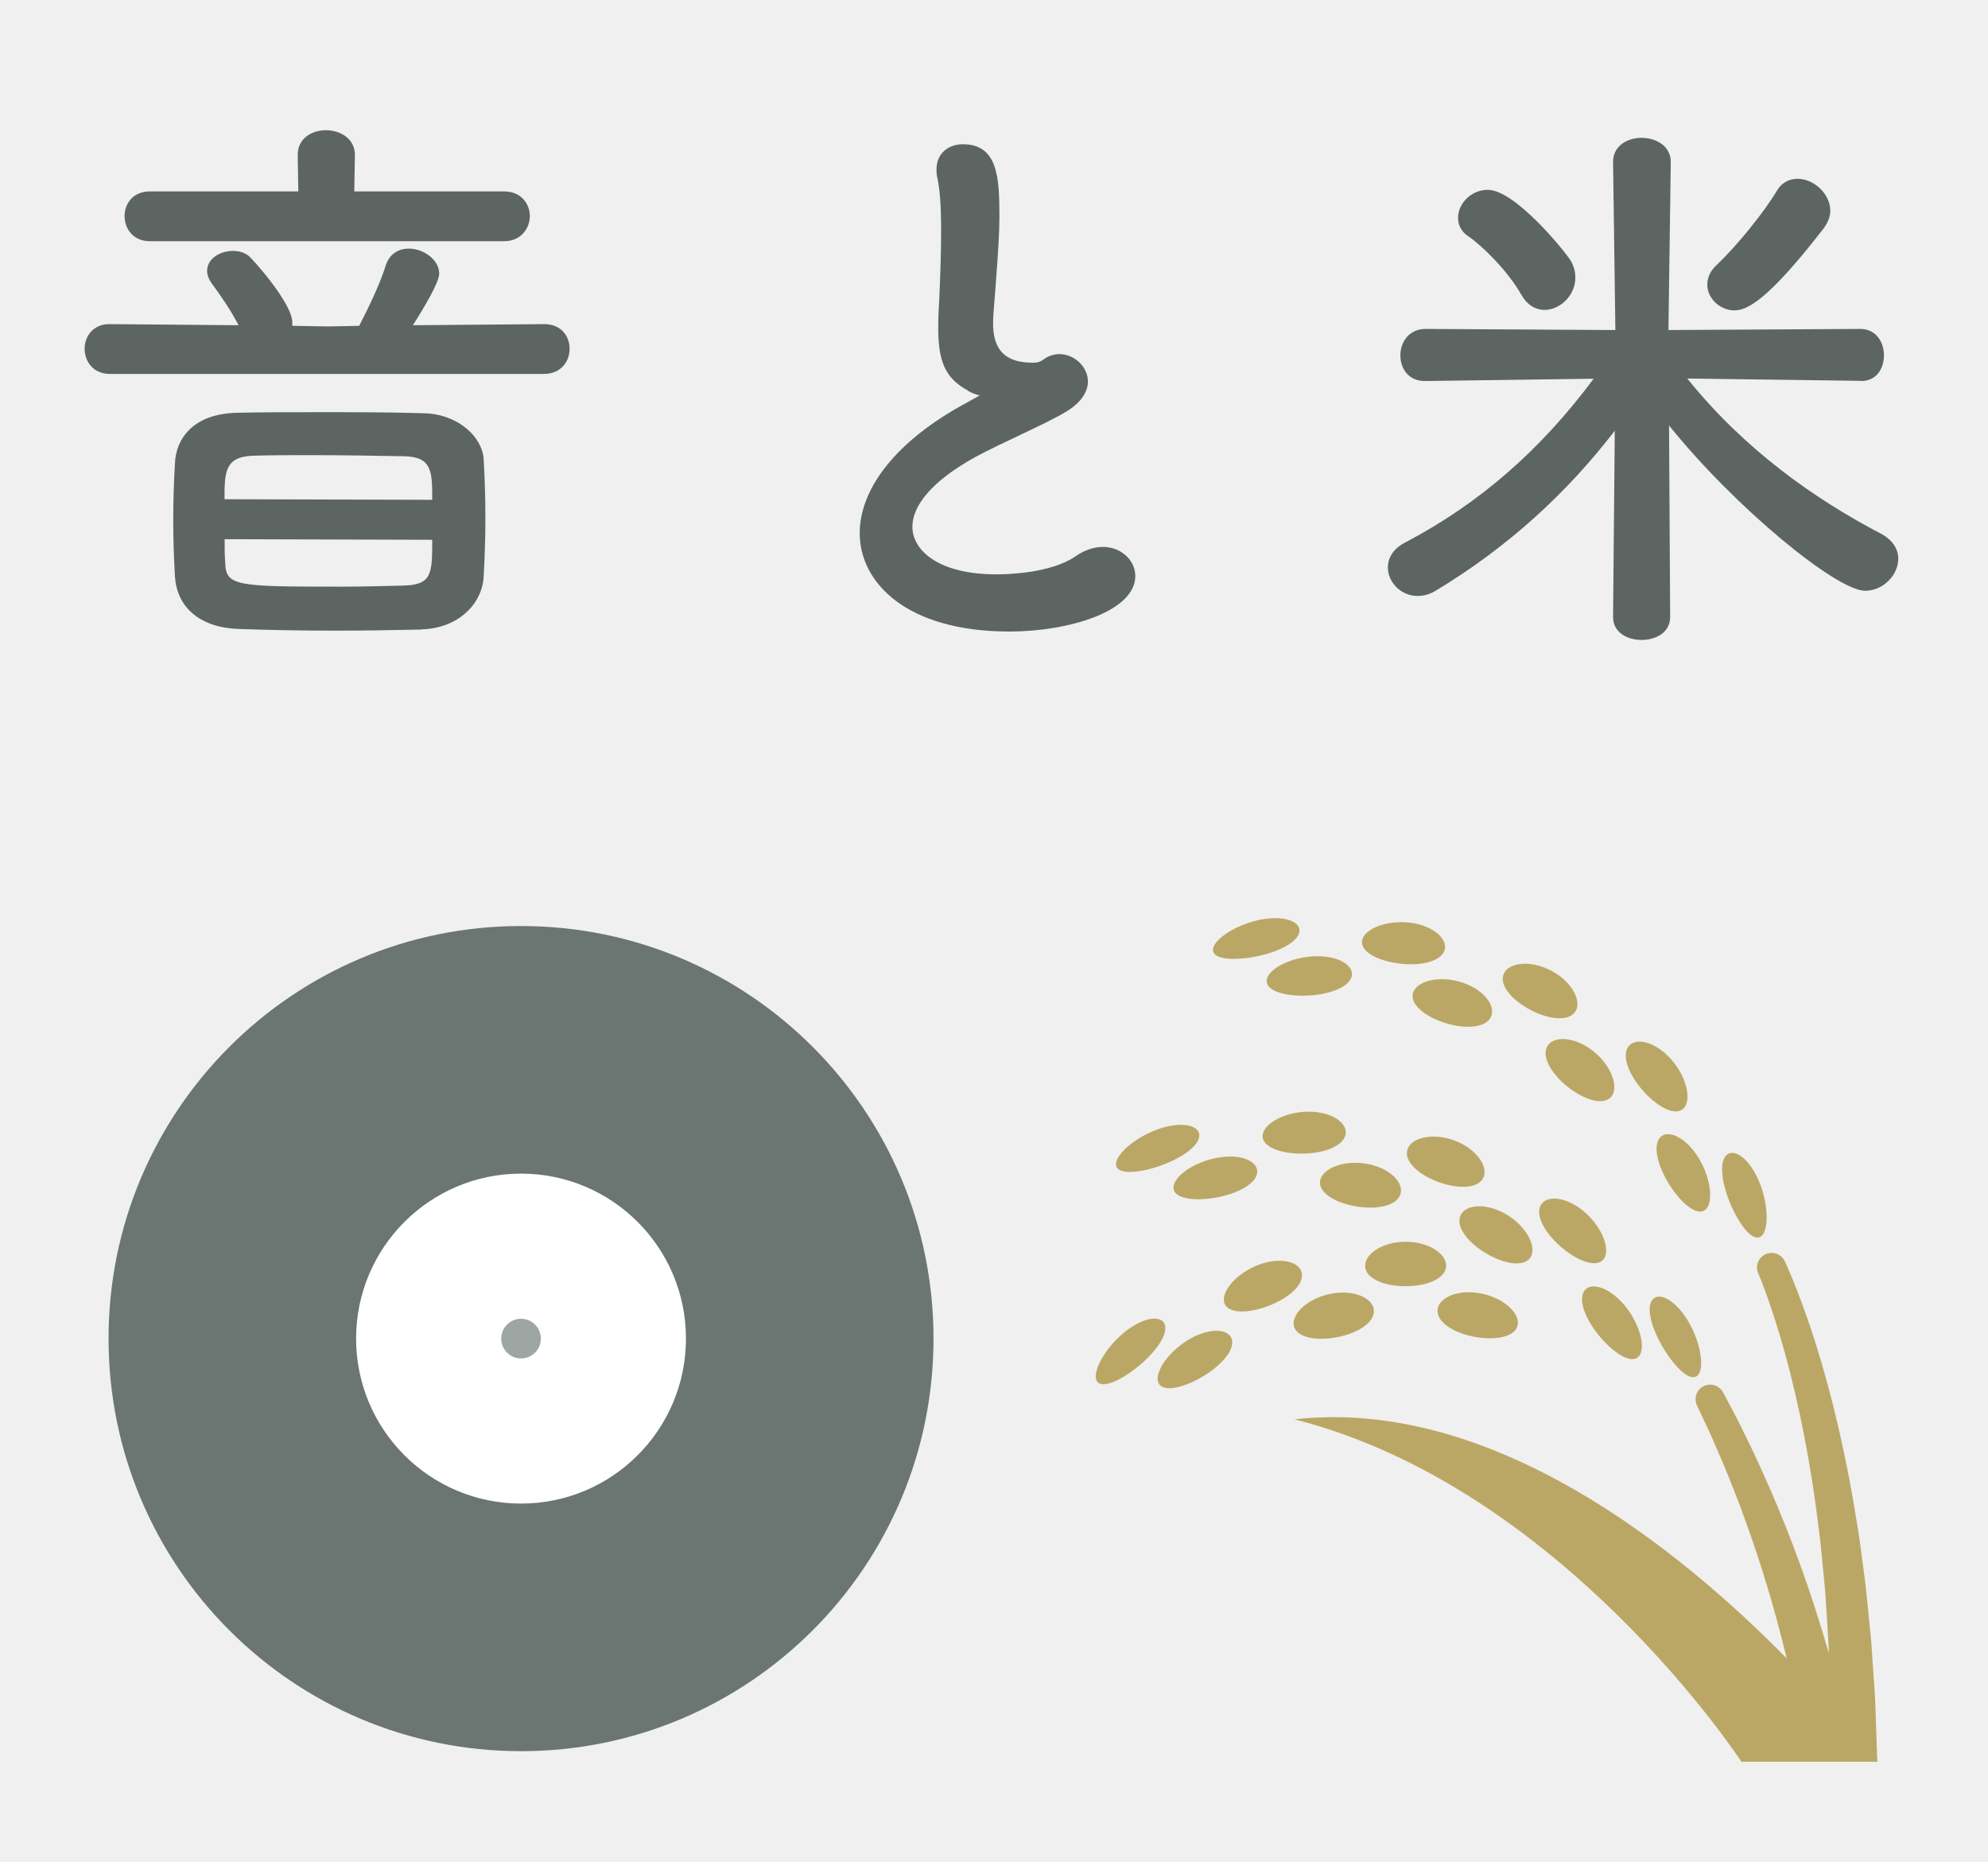
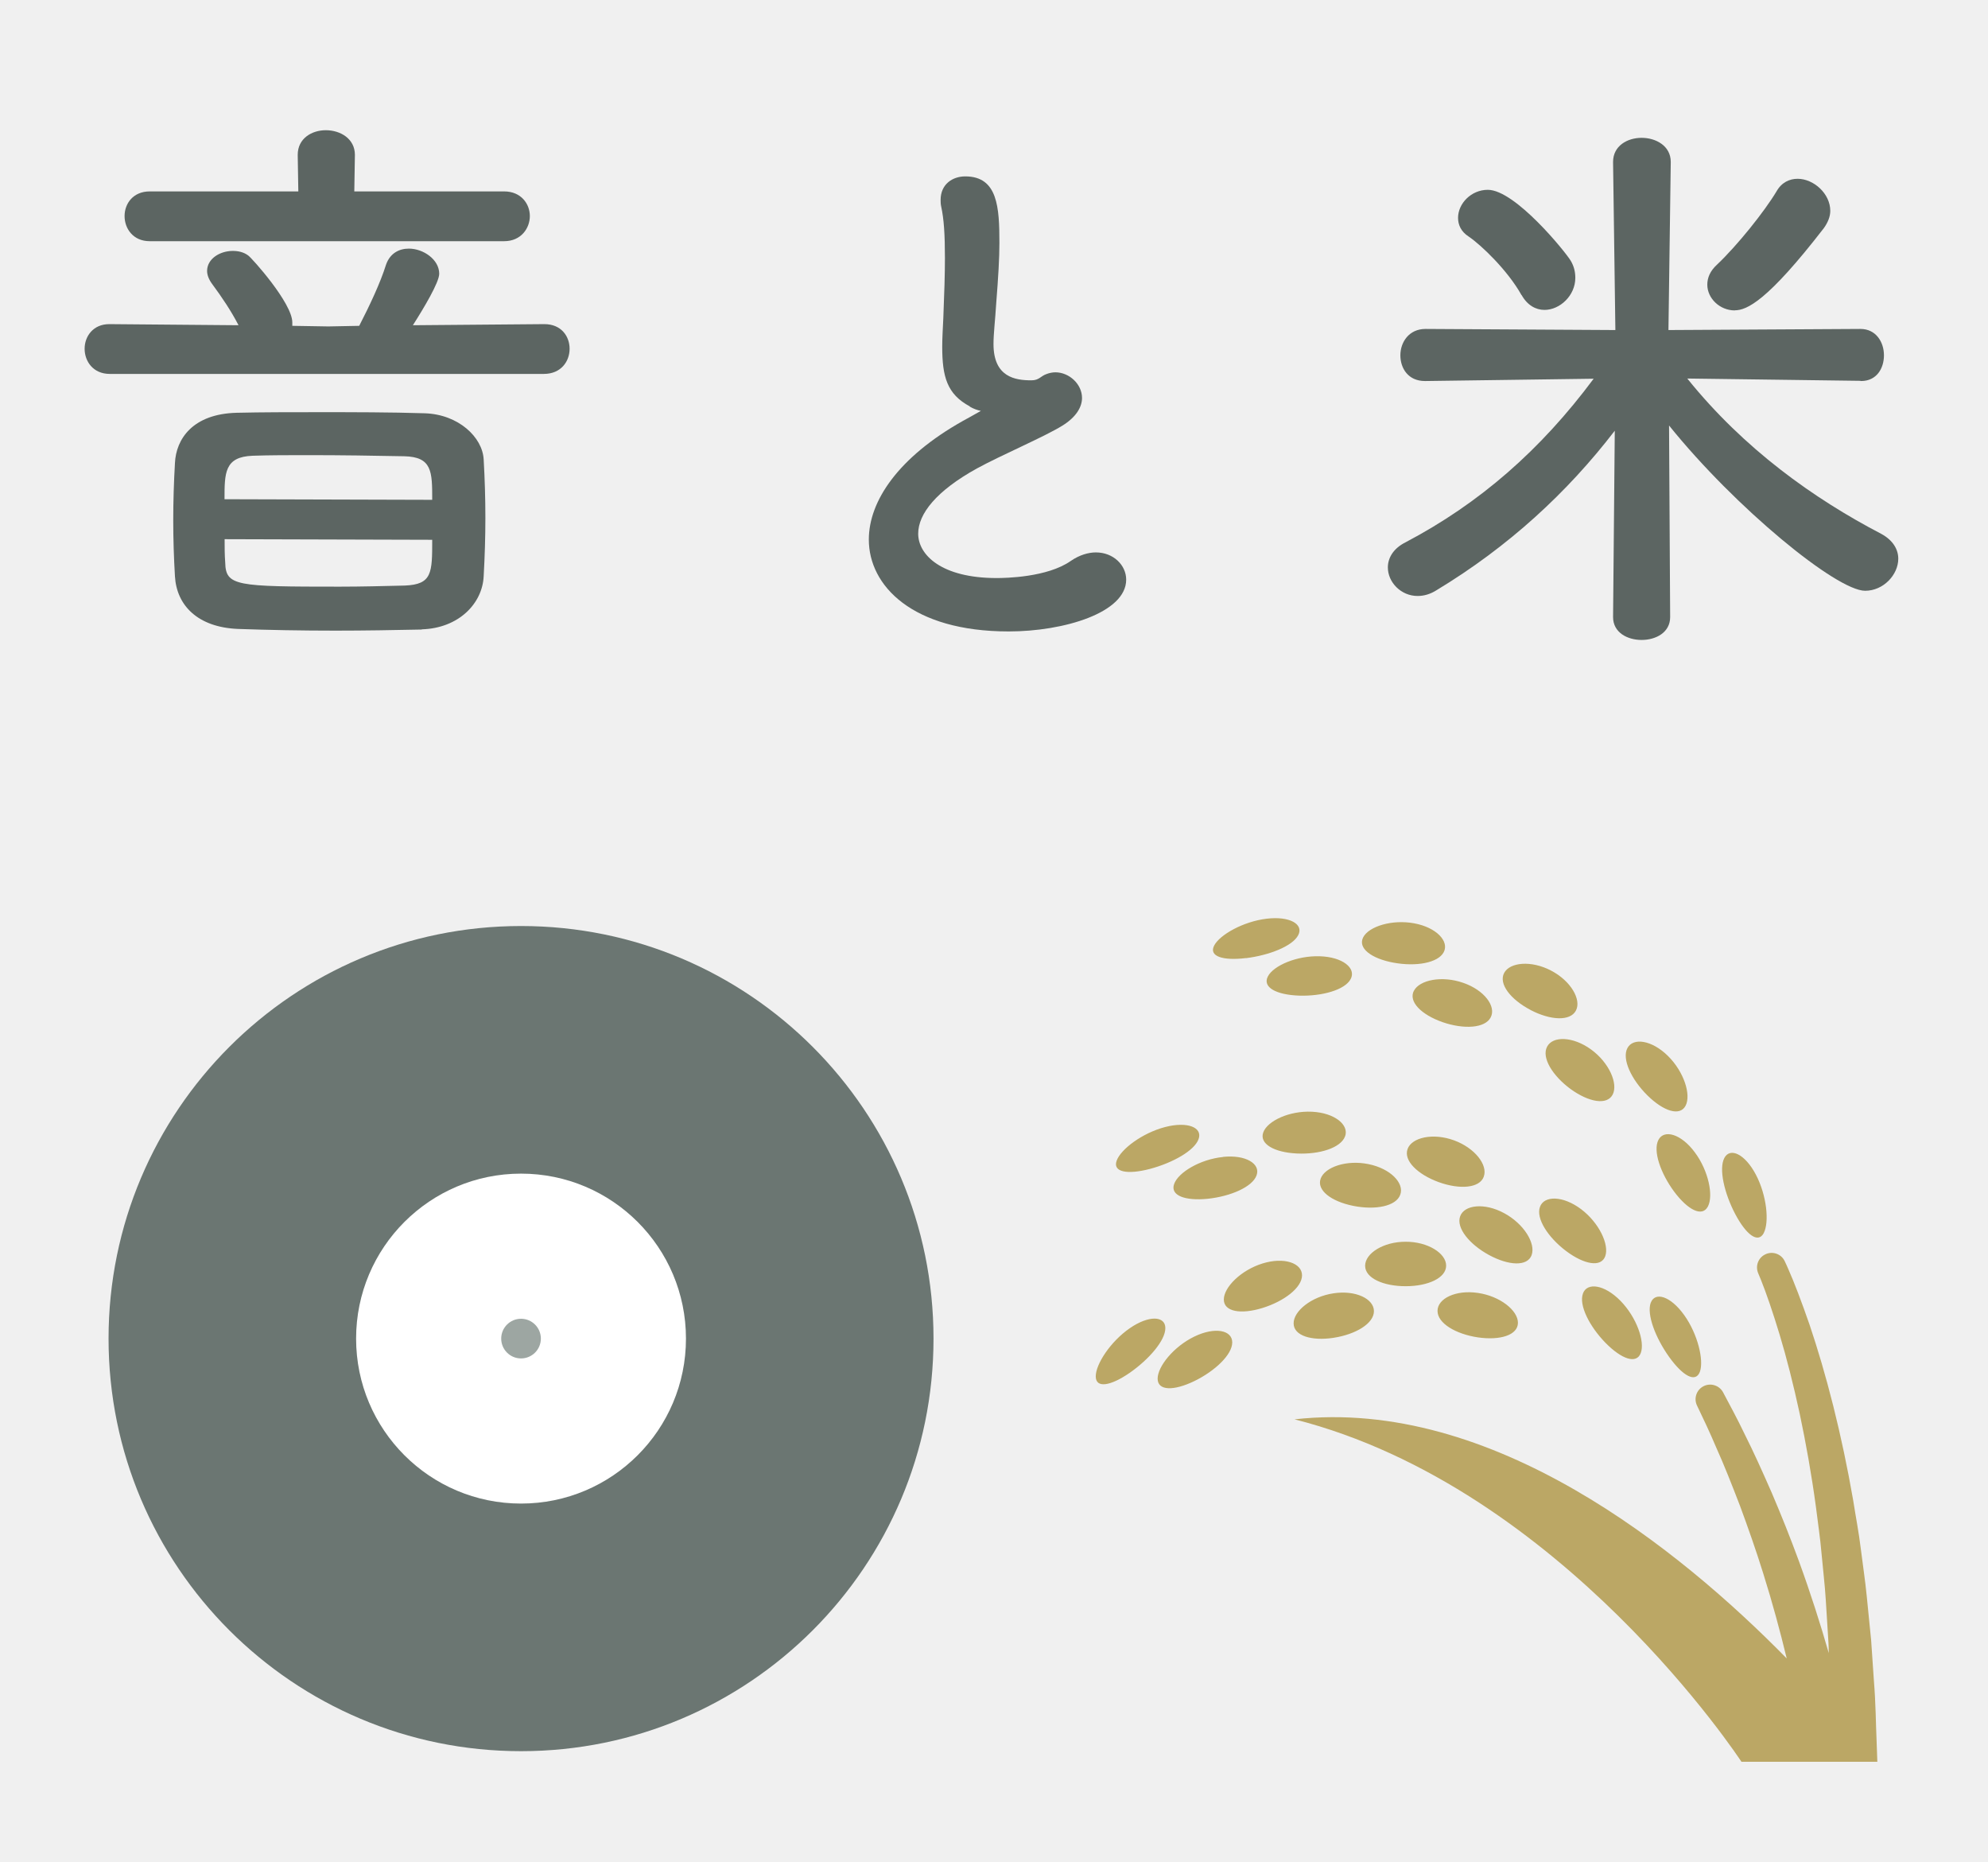
<svg xmlns="http://www.w3.org/2000/svg" id="_レイヤー_1" version="1.1" viewBox="0 0 198.52 185.89">
  <defs>
    <style>
      .st0 {
        fill: #9da6a2;
      }

      .st1 {
        fill: #5c6562;
      }

      .st2 {
        fill: #fff;
      }

      .st3 {
        fill: #6b7672;
      }

      .st4 {
        fill: #bba765;
      }
    </style>
  </defs>
  <g id="layer1">
    <path class="st4" d="M187.47,175.89h-13.57s-17.88-27.4-44.63-34.19c19.75-2.21,38.5,13.02,49.15,23.87-.64-2.65-1.43-5.58-2.34-8.47-.72-2.32-1.53-4.61-2.32-6.75-.82-2.13-1.6-4.11-2.35-5.77-.71-1.68-1.37-3.05-1.83-4.01-.04-.09-.08-.17-.12-.25-.34-.71-.05-1.56.64-1.92.71-.37,1.59-.1,1.97.61.04.07.08.15.12.23.51.96,1.26,2.33,2.07,4.02.84,1.67,1.74,3.66,2.68,5.81.92,2.15,1.85,4.47,2.71,6.82,1.14,3.13,2.15,6.29,2.97,9.15,0-.34-.02-.66-.03-1.01-.09-1.37-.18-2.82-.27-4.31-.09-1.5-.28-3.03-.42-4.6-.13-1.57-.38-3.15-.57-4.73-.43-3.17-.99-6.31-1.61-9.24-.63-2.92-1.32-5.63-2.01-7.91-.69-2.28-1.34-4.16-1.85-5.43-.08-.19-.18-.44-.29-.7-.3-.71,0-1.53.69-1.87.73-.37,1.63-.06,1.97.69.13.28.26.55.34.75.59,1.33,1.33,3.26,2.14,5.6.79,2.34,1.61,5.1,2.36,8.09.75,2.99,1.43,6.2,1.99,9.43.25,1.62.57,3.23.76,4.84.2,1.6.44,3.17.59,4.7s.3,3.01.44,4.41c.1,1.41.19,2.73.27,3.96.2,2.45.2,4.5.27,5.94.05,1.43.08,2.25.08,2.25h0ZM124.42,95.66c2.32-.29,4.66-1.2,5.22-2.3.57-1.08-.84-1.92-3.16-1.64-2.32.28-4.66,1.59-5.23,2.67-.57,1.09.86,1.54,3.17,1.26h0ZM126.61,97.48c-.57,1.09.84,1.84,3.13,1.92,2.28.07,4.57-.57,5.14-1.66.57-1.08-.8-2.2-3.08-2.27-2.29-.08-4.63.93-5.19,2.01ZM139.17,96.11c2.22.41,4.43.03,5-1.05s-.73-2.47-2.95-2.88c-2.22-.41-4.52.31-5.09,1.39-.57,1.09.81,2.13,3.03,2.54h0ZM141.19,98.91c-.57,1.09.75,2.4,2.87,3.14,2.12.73,4.24.61,4.8-.48.57-1.08-.62-2.72-2.75-3.45-2.12-.74-4.36-.29-4.92.8h0ZM152.83,100.83c1.99,1.04,3.97,1.15,4.54.06.57-1.08-.5-2.96-2.48-3.99-1.98-1.04-4.12-.84-4.69.24-.57,1.09.65,2.65,2.64,3.69h0ZM154.49,104.5c-.57,1.09.54,2.89,2.34,4.22,1.82,1.32,3.64,1.65,4.21.56.56-1.08-.34-3.18-2.15-4.5s-3.84-1.37-4.4-.28h0ZM168.32,110.39c.57-1.08-.15-3.38-1.76-4.97-1.61-1.59-3.48-1.86-4.05-.78-.57,1.09.39,3.12,1.99,4.71,1.61,1.59,3.25,2.13,3.82,1.04h0ZM165.61,113.8c-.57,1.09.21,3.33,1.57,5.17,1.37,1.83,2.8,2.57,3.37,1.48.57-1.08.06-3.58-1.31-5.41-1.36-1.84-3.07-2.32-3.63-1.24h0ZM176.13,123.09c.56-1.08.3-3.75-.79-5.82s-2.58-2.75-3.15-1.66c-.57,1.09,0,3.53,1.09,5.6,1.09,2.06,2.28,2.97,2.85,1.89h0ZM114.83,116.7c2.26-.6,4.45-1.82,4.86-2.98.42-1.15-1.09-1.79-3.35-1.2-2.26.59-4.41,2.2-4.83,3.35-.42,1.15,1.06,1.42,3.32.83h0ZM122.12,115.51c-2.28.23-4.46,1.54-4.87,2.69-.42,1.15,1.08,1.71,3.36,1.48,2.27-.24,4.46-1.18,4.87-2.34.42-1.15-1.08-2.08-3.36-1.84h0ZM134.32,113.45c.42-1.15-1.05-2.35-3.31-2.46-2.25-.11-4.44.91-4.86,2.06-.42,1.15,1.09,2,3.35,2.11,2.26.11,4.4-.56,4.82-1.72h0ZM131.88,117.67c-.42,1.16,1.06,2.28,3.26,2.72s4.28.04,4.69-1.12c.42-1.15-.98-2.61-3.18-3.05-2.2-.45-4.35.3-4.77,1.45h0ZM148.17,117.46c.42-1.15-.89-2.86-2.99-3.62s-4.2-.28-4.62.87c-.42,1.16,1,2.54,3.11,3.31,2.11.76,4.09.6,4.5-.55h0ZM152.95,125.29c.41-1.15-.76-3.1-2.74-4.17-1.97-1.07-3.99-.84-4.4.31-.42,1.15.92,2.8,2.89,3.87,1.98,1.07,3.83,1.15,4.25,0h0ZM160.3,125.41c.41-1.15-.61-3.33-2.41-4.69-1.81-1.36-3.7-1.38-4.11-.23-.42,1.15.8,3.04,2.6,4.4,1.81,1.36,3.51,1.67,3.92.52h0ZM158.07,129.15c-.42,1.15.65,3.27,2.25,4.91,1.6,1.63,3.11,2.17,3.53,1.01.42-1.15-.42-3.55-2.02-5.19s-3.35-1.89-3.76-.74h0ZM164.84,130.06c-.42,1.16.47,3.49,1.83,5.4,1.36,1.9,2.65,2.64,3.08,1.49.41-1.15-.21-3.76-1.57-5.66-1.36-1.9-2.92-2.37-3.34-1.22h0ZM112.81,132.61c-1.92,1.33-3.39,3.58-3.39,4.8s1.48.97,3.4-.36c1.91-1.33,3.56-3.23,3.55-4.46,0-1.22-1.64-1.31-3.56.02h0ZM119.26,133.44c-2.06,1-3.66,2.98-3.66,4.2s1.6,1.24,3.67.24c2.05-1,3.78-2.63,3.78-3.86s-1.73-1.58-3.79-.58h0ZM130.02,127.32c0-1.22-1.79-1.85-3.95-1.18s-3.86,2.38-3.86,3.6,1.71,1.51,3.87.84c2.16-.67,3.94-2.03,3.94-3.26h0ZM133.17,133.56c2.22-.34,4.03-1.43,4.03-2.66s-1.82-2.12-4.04-1.78c-2.22.33-3.99,1.78-3.98,3,0,1.23,1.78,1.78,4,1.44h-.01ZM136.32,126.37c0,1.23,1.81,2.04,4.05,2.04s4.05-.83,4.04-2.06c0-1.22-1.82-2.39-4.05-2.38-2.24,0-4.04,1.17-4.04,2.4h0ZM147.59,133.52c2.22.32,3.99-.23,3.99-1.46s-1.78-2.66-4-2.98c-2.22-.33-4.04.57-4.03,1.8,0,1.23,1.82,2.31,4.04,2.64h0Z" />
  </g>
  <g>
    <circle class="st3" cx="52.03" cy="133.64" r="41.19" />
    <circle class="st2" cx="52.03" cy="133.64" r="16.47" />
    <circle class="st0" cx="52.03" cy="133.64" r="1.98" />
  </g>
  <g>
-     <path class="st1" d="M10.96,37.33c-1.66,0-2.51-1.26-2.51-2.51s.86-2.46,2.46-2.46h.06l12.85.11c-.74-1.43-1.66-2.8-2.63-4.11-.34-.46-.51-.91-.51-1.31,0-1.2,1.26-2,2.57-2,.51,0,1.08.11,1.54.46.34.23,4.4,4.74,4.4,6.68v.34l3.6.06,3.08-.06c1.03-2,2.11-4.28,2.68-6.11.4-1.14,1.31-1.6,2.28-1.6,1.43,0,3.03,1.08,3.03,2.51,0,.86-1.54,3.43-2.63,5.14l13.08-.11h.06c1.66,0,2.51,1.2,2.51,2.46s-.86,2.51-2.57,2.51H10.96ZM14.95,24.08c-1.66,0-2.51-1.26-2.51-2.51s.86-2.46,2.51-2.46h14.84l-.06-3.65c0-1.66,1.43-2.46,2.8-2.46,1.48,0,2.91.86,2.91,2.46l-.06,3.65h14.96c1.71,0,2.57,1.26,2.57,2.46s-.86,2.51-2.57,2.51H14.95ZM42.13,62.85c-2.8.06-5.77.11-8.62.11-3.37,0-6.68-.06-9.76-.17-4-.17-6.11-2.34-6.28-5.25-.11-1.88-.17-3.71-.17-5.6s.06-3.77.17-5.71c.11-2.4,1.77-4.91,6.17-5.02,2.51-.06,5.31-.06,8.16-.06,3.48,0,7.14,0,10.62.11,3.37.11,5.77,2.4,5.88,4.62.11,1.94.17,3.88.17,5.82s-.06,3.83-.17,5.82c-.12,2.74-2.51,5.2-6.17,5.31ZM43.16,49.89c0-2.8,0-4.28-2.8-4.34-2.97-.06-6.34-.11-9.54-.11-1.94,0-3.88,0-5.6.06-2.8.11-2.8,1.71-2.8,4.34l20.73.06ZM22.43,53.83c0,.8,0,1.54.06,2.34.06,2.34,1.08,2.4,11.42,2.4,2.23,0,4.4-.06,6.51-.11,2.74-.11,2.74-1.26,2.74-4.57l-20.73-.06Z" />
-     <path class="st1" d="M96.66,38.99c-2.46-1.31-2.97-3.2-2.97-6.39,0-.91.06-1.94.12-3.08.11-2.63.17-4.68.17-6.39,0-2.51-.11-4.17-.4-5.48-.06-.29-.06-.51-.06-.74,0-1.66,1.26-2.51,2.63-2.51,3.48,0,3.65,3.31,3.65,7.14,0,1.6-.12,3.6-.34,6.45-.11,1.77-.29,3.2-.29,4.34,0,3.54,2.34,3.88,4.05,3.88.86,0,.97-.46,1.66-.69.28-.11.63-.17.91-.17,1.48,0,2.85,1.26,2.85,2.74,0,.97-.63,2.06-2.11,2.97-1.94,1.2-6.51,3.14-9.14,4.57-4.34,2.4-6.28,4.85-6.28,6.97,0,2.28,2.51,4.74,8.39,4.74.91,0,5.42-.06,7.94-1.83.91-.63,1.89-.91,2.68-.91,1.88,0,3.25,1.37,3.25,2.91,0,3.54-6.68,5.54-12.56,5.54-10.33,0-14.96-4.91-14.96-9.82,0-4.11,3.14-8.79,10.05-12.68.11-.06,1.48-.8,1.94-1.08-.34-.06-.8-.23-1.2-.46Z" />
-     <path class="st1" d="M185.79,38.02l-17.3-.23c5.65,7.02,12.62,11.99,19.41,15.53,1.14.63,1.66,1.54,1.66,2.46,0,1.6-1.48,3.2-3.31,3.2-2.85,0-12.96-8.28-19.58-16.5l.11,19.13c0,1.54-1.43,2.28-2.85,2.28s-2.85-.74-2.85-2.28l.17-18.61c-4.74,6.17-10.62,11.59-17.81,15.93-.63.4-1.26.57-1.88.57-1.66,0-2.97-1.37-2.97-2.85,0-.91.51-1.88,1.77-2.51,7.37-3.88,13.47-9.19,18.78-16.33l-16.79.23h-.06c-1.66,0-2.45-1.26-2.45-2.57s.86-2.63,2.51-2.63l18.96.11-.23-16.73v-.06c0-1.6,1.43-2.4,2.85-2.4s2.91.8,2.91,2.4v.06l-.23,16.73,19.18-.11c1.54,0,2.34,1.31,2.34,2.63s-.74,2.57-2.28,2.57h-.06ZM151.93,29.45c-1.37-2.45-4-4.97-5.25-5.82-.8-.51-1.08-1.2-1.08-1.88,0-1.43,1.31-2.8,2.97-2.8,2.74,0,7.77,6.22,8.28,7.08.34.57.46,1.14.46,1.71,0,1.77-1.54,3.2-3.08,3.2-.86,0-1.71-.46-2.28-1.48ZM173.23,30.99c-1.49,0-2.74-1.2-2.74-2.57,0-.69.28-1.37.97-2,2.05-1.94,4.74-5.31,5.94-7.31.51-.91,1.31-1.26,2.11-1.26,1.6,0,3.26,1.48,3.26,3.2,0,.57-.23,1.14-.63,1.71-5.65,7.31-7.71,8.22-8.91,8.22Z" />
+     <path class="st1" d="M10.96,37.33c-1.66,0-2.51-1.26-2.51-2.51s.86-2.46,2.46-2.46h.06l12.85.11c-.74-1.43-1.66-2.8-2.63-4.11-.34-.46-.51-.91-.51-1.31,0-1.2,1.26-2,2.57-2,.51,0,1.08.11,1.54.46.34.23,4.4,4.74,4.4,6.68v.34l3.6.06,3.08-.06c1.03-2,2.11-4.28,2.68-6.11.4-1.14,1.31-1.6,2.28-1.6,1.43,0,3.03,1.08,3.03,2.51,0,.86-1.54,3.43-2.63,5.14l13.08-.11h.06c1.66,0,2.51,1.2,2.51,2.46s-.86,2.51-2.57,2.51c0,0-43.35,0-43.35,0ZM14.95,24.08c-1.66,0-2.51-1.26-2.51-2.51s.86-2.46,2.51-2.46h14.84l-.06-3.65c0-1.66,1.43-2.46,2.8-2.46,1.48,0,2.91.86,2.91,2.46l-.06,3.65h14.96c1.71,0,2.57,1.26,2.57,2.46s-.86,2.51-2.57,2.51H14.95ZM42.13,62.85c-2.8.06-5.77.11-8.62.11-3.37,0-6.68-.06-9.76-.17-4-.17-6.11-2.34-6.28-5.25-.11-1.88-.17-3.71-.17-5.6s.06-3.77.17-5.71c.11-2.4,1.77-4.91,6.17-5.02,2.51-.06,5.31-.06,8.16-.06,3.48,0,7.14,0,10.62.11,3.37.11,5.77,2.4,5.88,4.62.11,1.94.17,3.88.17,5.82s-.06,3.83-.17,5.82c-.12,2.74-2.51,5.2-6.17,5.31v.02ZM43.16,49.89c0-2.8,0-4.28-2.8-4.34-2.97-.06-6.34-.11-9.54-.11-1.94,0-3.88,0-5.6.06-2.8.11-2.8,1.71-2.8,4.34l20.73.06h0ZM22.43,53.83c0,.8,0,1.54.06,2.34.06,2.34,1.08,2.4,11.42,2.4,2.23,0,4.4-.06,6.51-.11,2.74-.11,2.74-1.26,2.74-4.57l-20.73-.06Z" />
+     <path class="st1" d="M96.86,40.58c-2.3-1.22-2.77-2.99-2.77-5.97,0-.85.06-1.81.11-2.88.1-2.46.16-4.37.16-5.97,0-2.34-.1-3.89-.37-5.12-.06-.27-.06-.48-.06-.69,0-1.55,1.18-2.34,2.46-2.34,3.25,0,3.41,3.09,3.41,6.67,0,1.49-.11,3.36-.32,6.02-.1,1.65-.27,2.99-.27,4.05,0,3.31,2.18,3.62,3.78,3.62.8,0,.91-.43,1.55-.64.26-.1.59-.16.85-.16,1.38,0,2.66,1.18,2.66,2.56,0,.91-.59,1.92-1.97,2.77-1.81,1.12-6.08,2.93-8.53,4.27-4.05,2.24-5.86,4.53-5.86,6.51,0,2.13,2.34,4.43,7.83,4.43.85,0,5.06-.06,7.41-1.71.85-.59,1.76-.85,2.5-.85,1.76,0,3.03,1.28,3.03,2.72,0,3.31-6.24,5.17-11.73,5.17-9.65,0-13.97-4.58-13.97-9.17,0-3.84,2.93-8.21,9.38-11.84.1-.06,1.38-.75,1.81-1.01-.32-.06-.75-.21-1.12-.43l.02-.02Z" />
+     <path class="st1" d="M185.79,38.02l-17.3-.23c5.65,7.02,12.62,11.99,19.41,15.53,1.14.63,1.66,1.54,1.66,2.46,0,1.6-1.48,3.2-3.31,3.2-2.85,0-12.96-8.28-19.58-16.5l.11,19.13c0,1.54-1.43,2.28-2.85,2.28s-2.85-.74-2.85-2.28l.17-18.61c-4.74,6.17-10.62,11.59-17.81,15.93-.63.4-1.26.57-1.88.57-1.66,0-2.97-1.37-2.97-2.85,0-.91.51-1.88,1.77-2.51,7.37-3.88,13.47-9.19,18.78-16.33l-16.79.23h-.06c-1.66,0-2.45-1.26-2.45-2.57s.86-2.63,2.51-2.63l18.96.11-.23-16.73v-.06c0-1.6,1.43-2.4,2.85-2.4s2.91.8,2.91,2.4v.06l-.23,16.73,19.18-.11c1.54,0,2.34,1.31,2.34,2.63s-.74,2.57-2.28,2.57h-.06v-.02ZM151.93,29.45c-1.37-2.45-4-4.97-5.25-5.82-.8-.51-1.08-1.2-1.08-1.88,0-1.43,1.31-2.8,2.97-2.8,2.74,0,7.77,6.22,8.28,7.08.34.57.46,1.14.46,1.71,0,1.77-1.54,3.2-3.08,3.2-.86,0-1.71-.46-2.28-1.48h-.02ZM173.23,30.99c-1.49,0-2.74-1.2-2.74-2.57,0-.69.28-1.37.97-2,2.05-1.94,4.74-5.31,5.94-7.31.51-.91,1.31-1.26,2.11-1.26,1.6,0,3.26,1.48,3.26,3.2,0,.57-.23,1.14-.63,1.71-5.65,7.31-7.71,8.22-8.91,8.22h0Z" />
  </g>
</svg>
